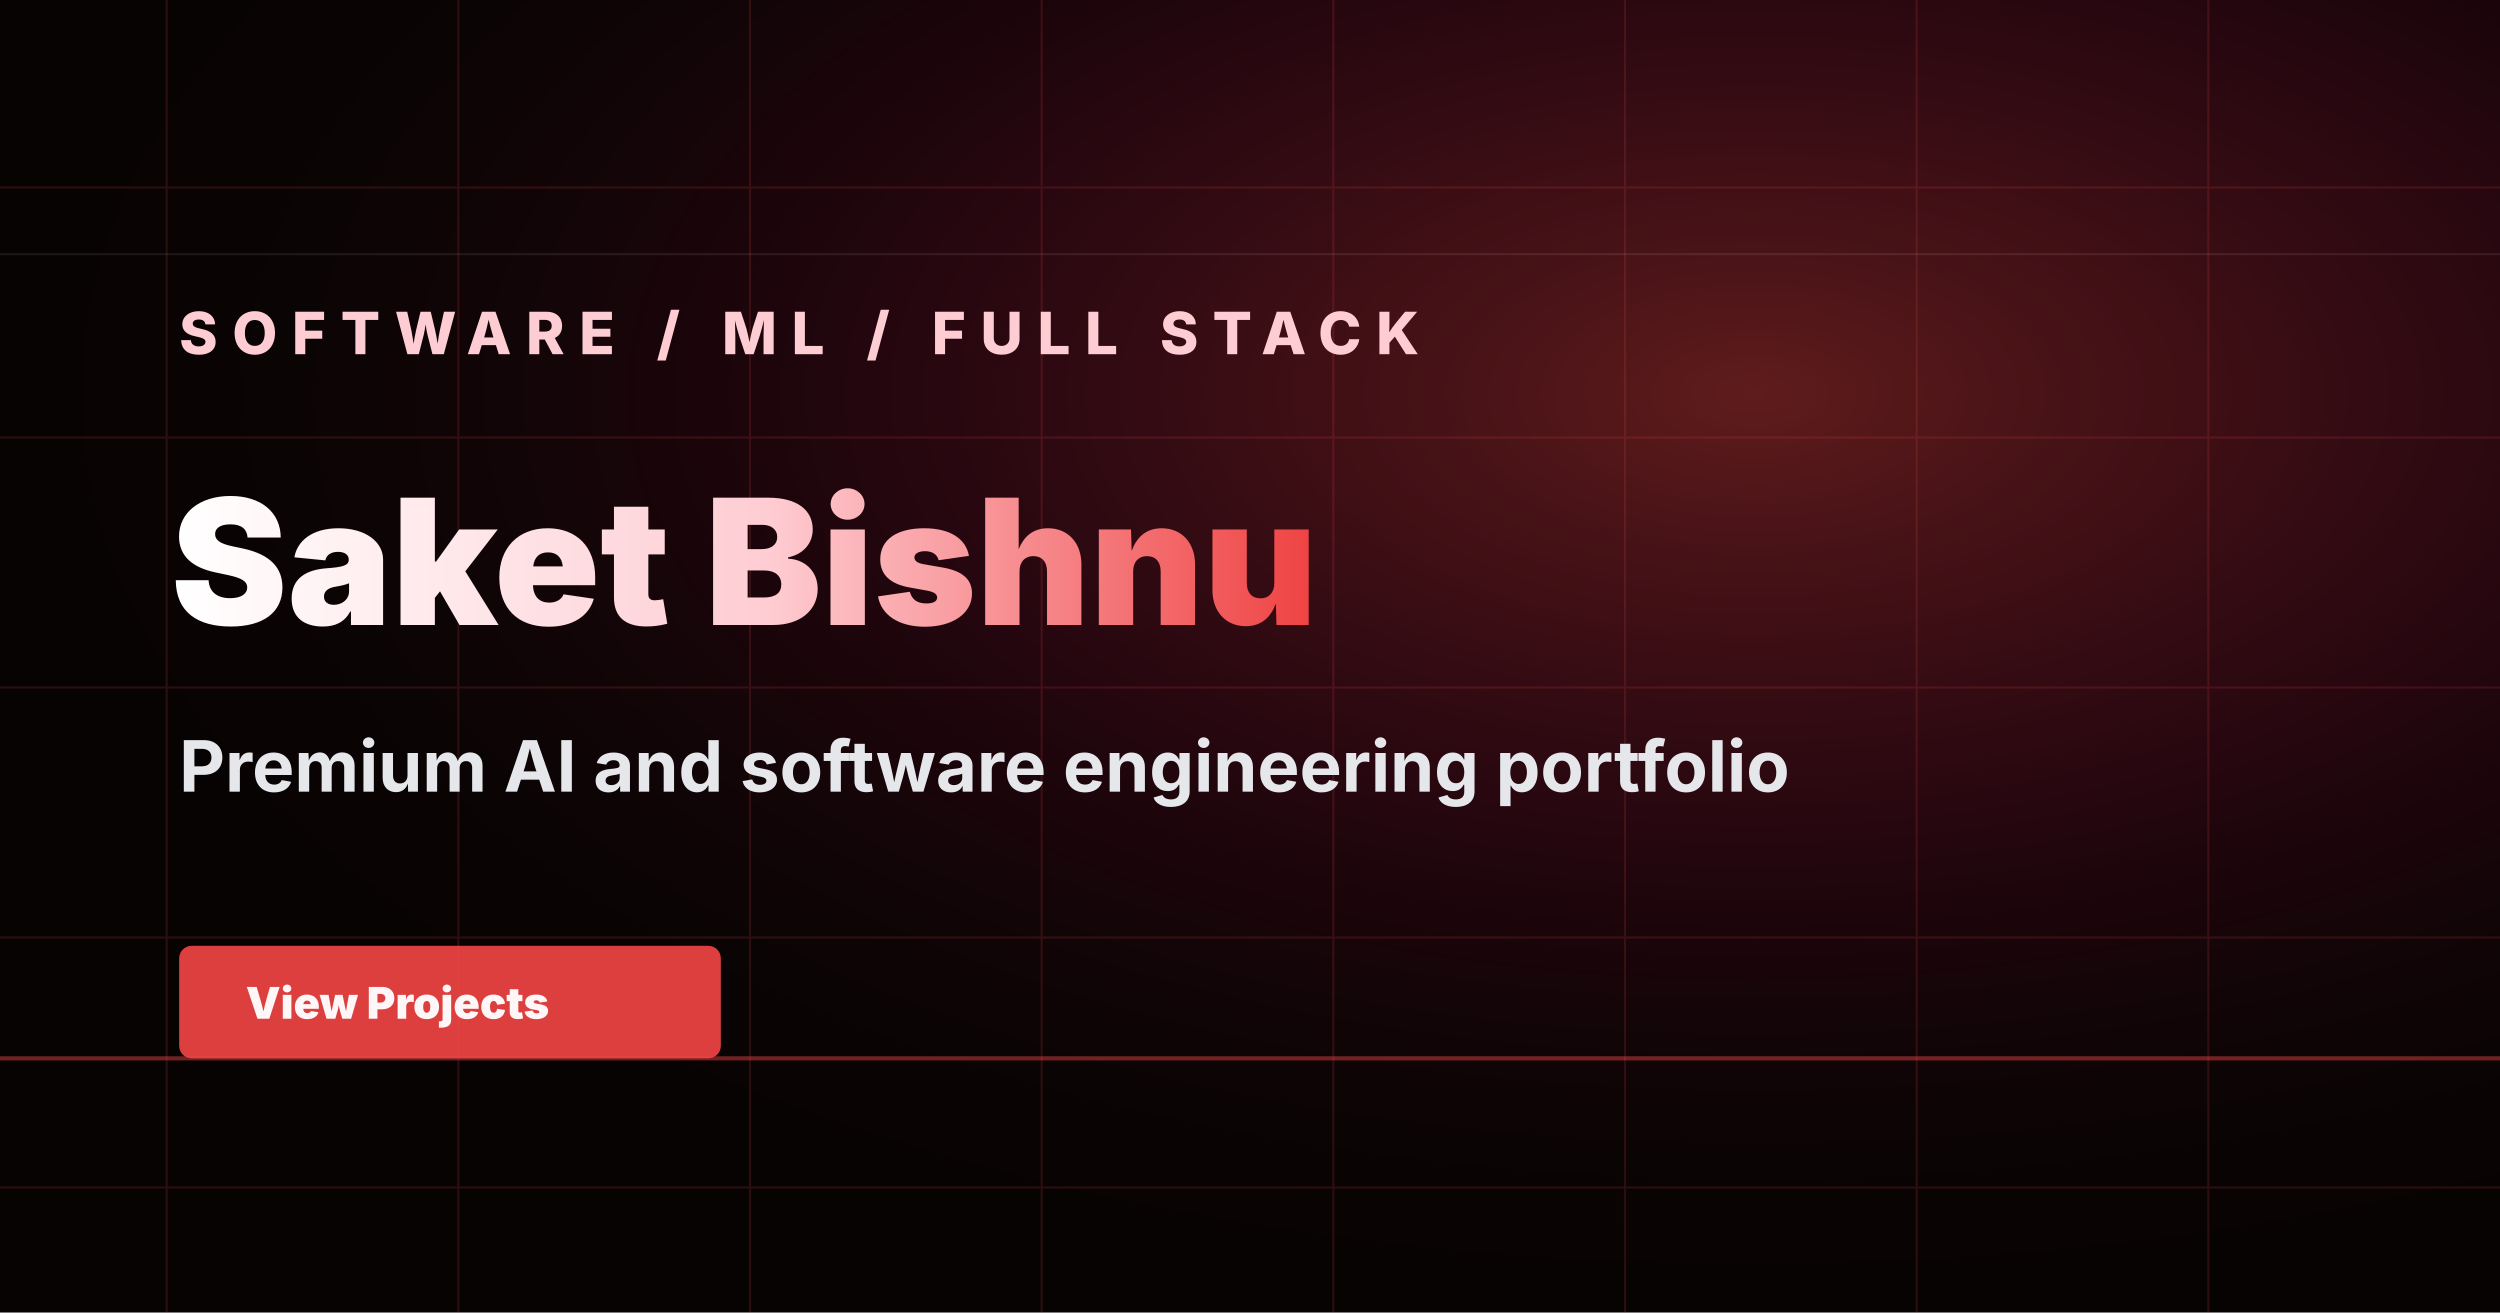
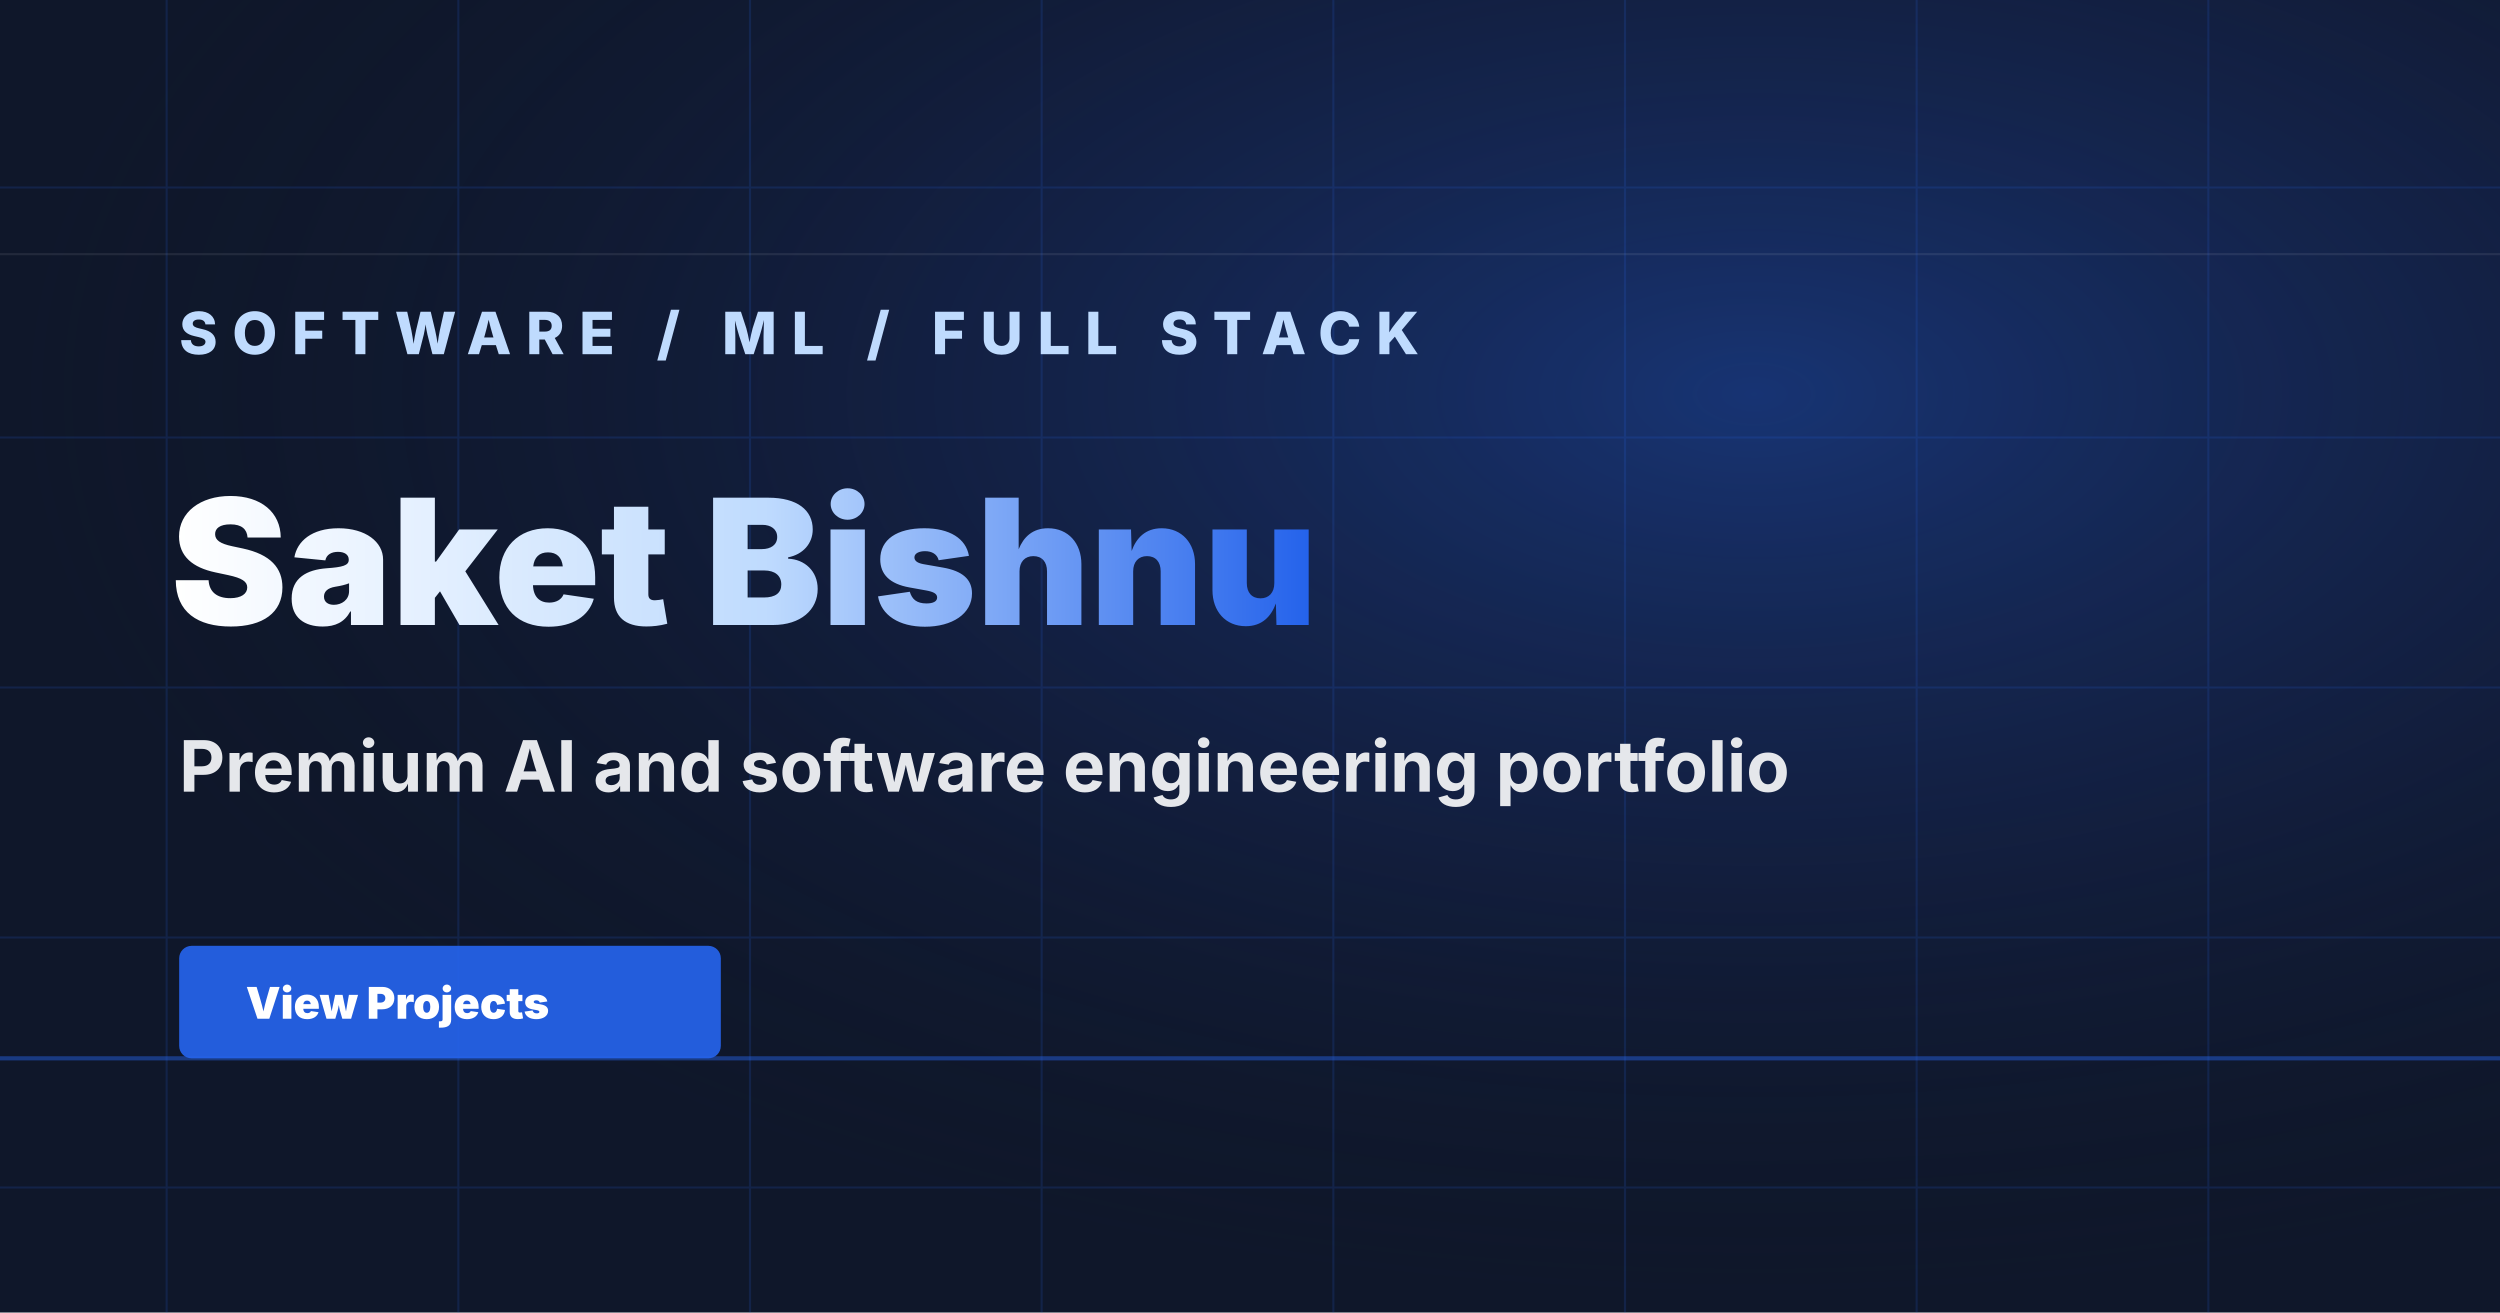
<svg xmlns="http://www.w3.org/2000/svg" viewBox="0 0 1200 630">
  <defs>
    <radialGradient id="glow" cx="70%" cy="30%" r="70%">
-       <stop offset="0%" stop-color="#ef4444" stop-opacity=".38" />
-       <stop offset="48%" stop-color="#881337" stop-opacity=".24" />
-       <stop offset="100%" stop-color="#080303" stop-opacity="0" />
+       <stop offset="0%" stop-color="#2563eb" stop-opacity=".38" />
+       <stop offset="48%" stop-color="#1e3a8a" stop-opacity=".24" />
+       <stop offset="100%" stop-color="#0f172a" stop-opacity="0" />
    </radialGradient>
    <linearGradient id="text" x1="0%" x2="100%">
      <stop offset="0%" stop-color="#ffffff" />
-       <stop offset="52%" stop-color="#fecdd3" />
-       <stop offset="100%" stop-color="#ef4444" />
+       <stop offset="52%" stop-color="#bfdbfe" />
+       <stop offset="100%" stop-color="#2563eb" />
    </linearGradient>
  </defs>
-   <rect width="1200" height="630" fill="#080303" />
+   <rect width="1200" height="630" fill="#0f172a" />
  <rect width="1200" height="630" fill="url(#glow)" />
-   <path d="M0 508h1200" stroke="#ef4444" stroke-width="2" opacity=".45" />
+   <path d="M0 508h1200" stroke="#2563eb" stroke-width="2" opacity=".45" />
  <path d="M0 122h1200" stroke="#ffffff" stroke-width="1" opacity=".08" />
-   <g opacity=".16" stroke="#ef4444">
+   <g opacity=".16" stroke="#2563eb">
    <path d="M80 0v630M220 0v630M360 0v630M500 0v630M640 0v630M780 0v630M920 0v630M1060 0v630" />
    <path d="M0 90h1200M0 210h1200M0 330h1200M0 450h1200M0 570h1200" />
  </g>
-   <text x="86" y="170" fill="#fecdd3" font-family="Inter, Arial, sans-serif" font-size="28" font-weight="800" letter-spacing="7">SOFTWARE / ML / FULL STACK</text>
+   <text x="86" y="170" fill="#bfdbfe" font-family="Inter, Arial, sans-serif" font-size="28" font-weight="800" letter-spacing="7">SOFTWARE / ML / FULL STACK</text>
  <text x="82" y="300" fill="url(#text)" font-family="Inter, Arial, sans-serif" font-size="84" font-weight="900">Saket Bishnu</text>
  <text x="86" y="380" fill="#e5e7eb" font-family="Inter, Arial, sans-serif" font-size="34" font-weight="700">Premium AI and software engineering portfolio</text>
-   <rect x="86" y="454" width="260" height="54" rx="6" fill="#ef4444" opacity=".92" />
-   <text x="118" y="489" fill="#fff7f7" font-family="Inter, Arial, sans-serif" font-size="21" font-weight="900">View Projects</text>
+   <rect x="86" y="454" width="260" height="54" rx="6" fill="#2563eb" opacity=".92" />
+   <text x="118" y="489" fill="#ffffff" font-family="Inter, Arial, sans-serif" font-size="21" font-weight="900">View Projects</text>
</svg>
